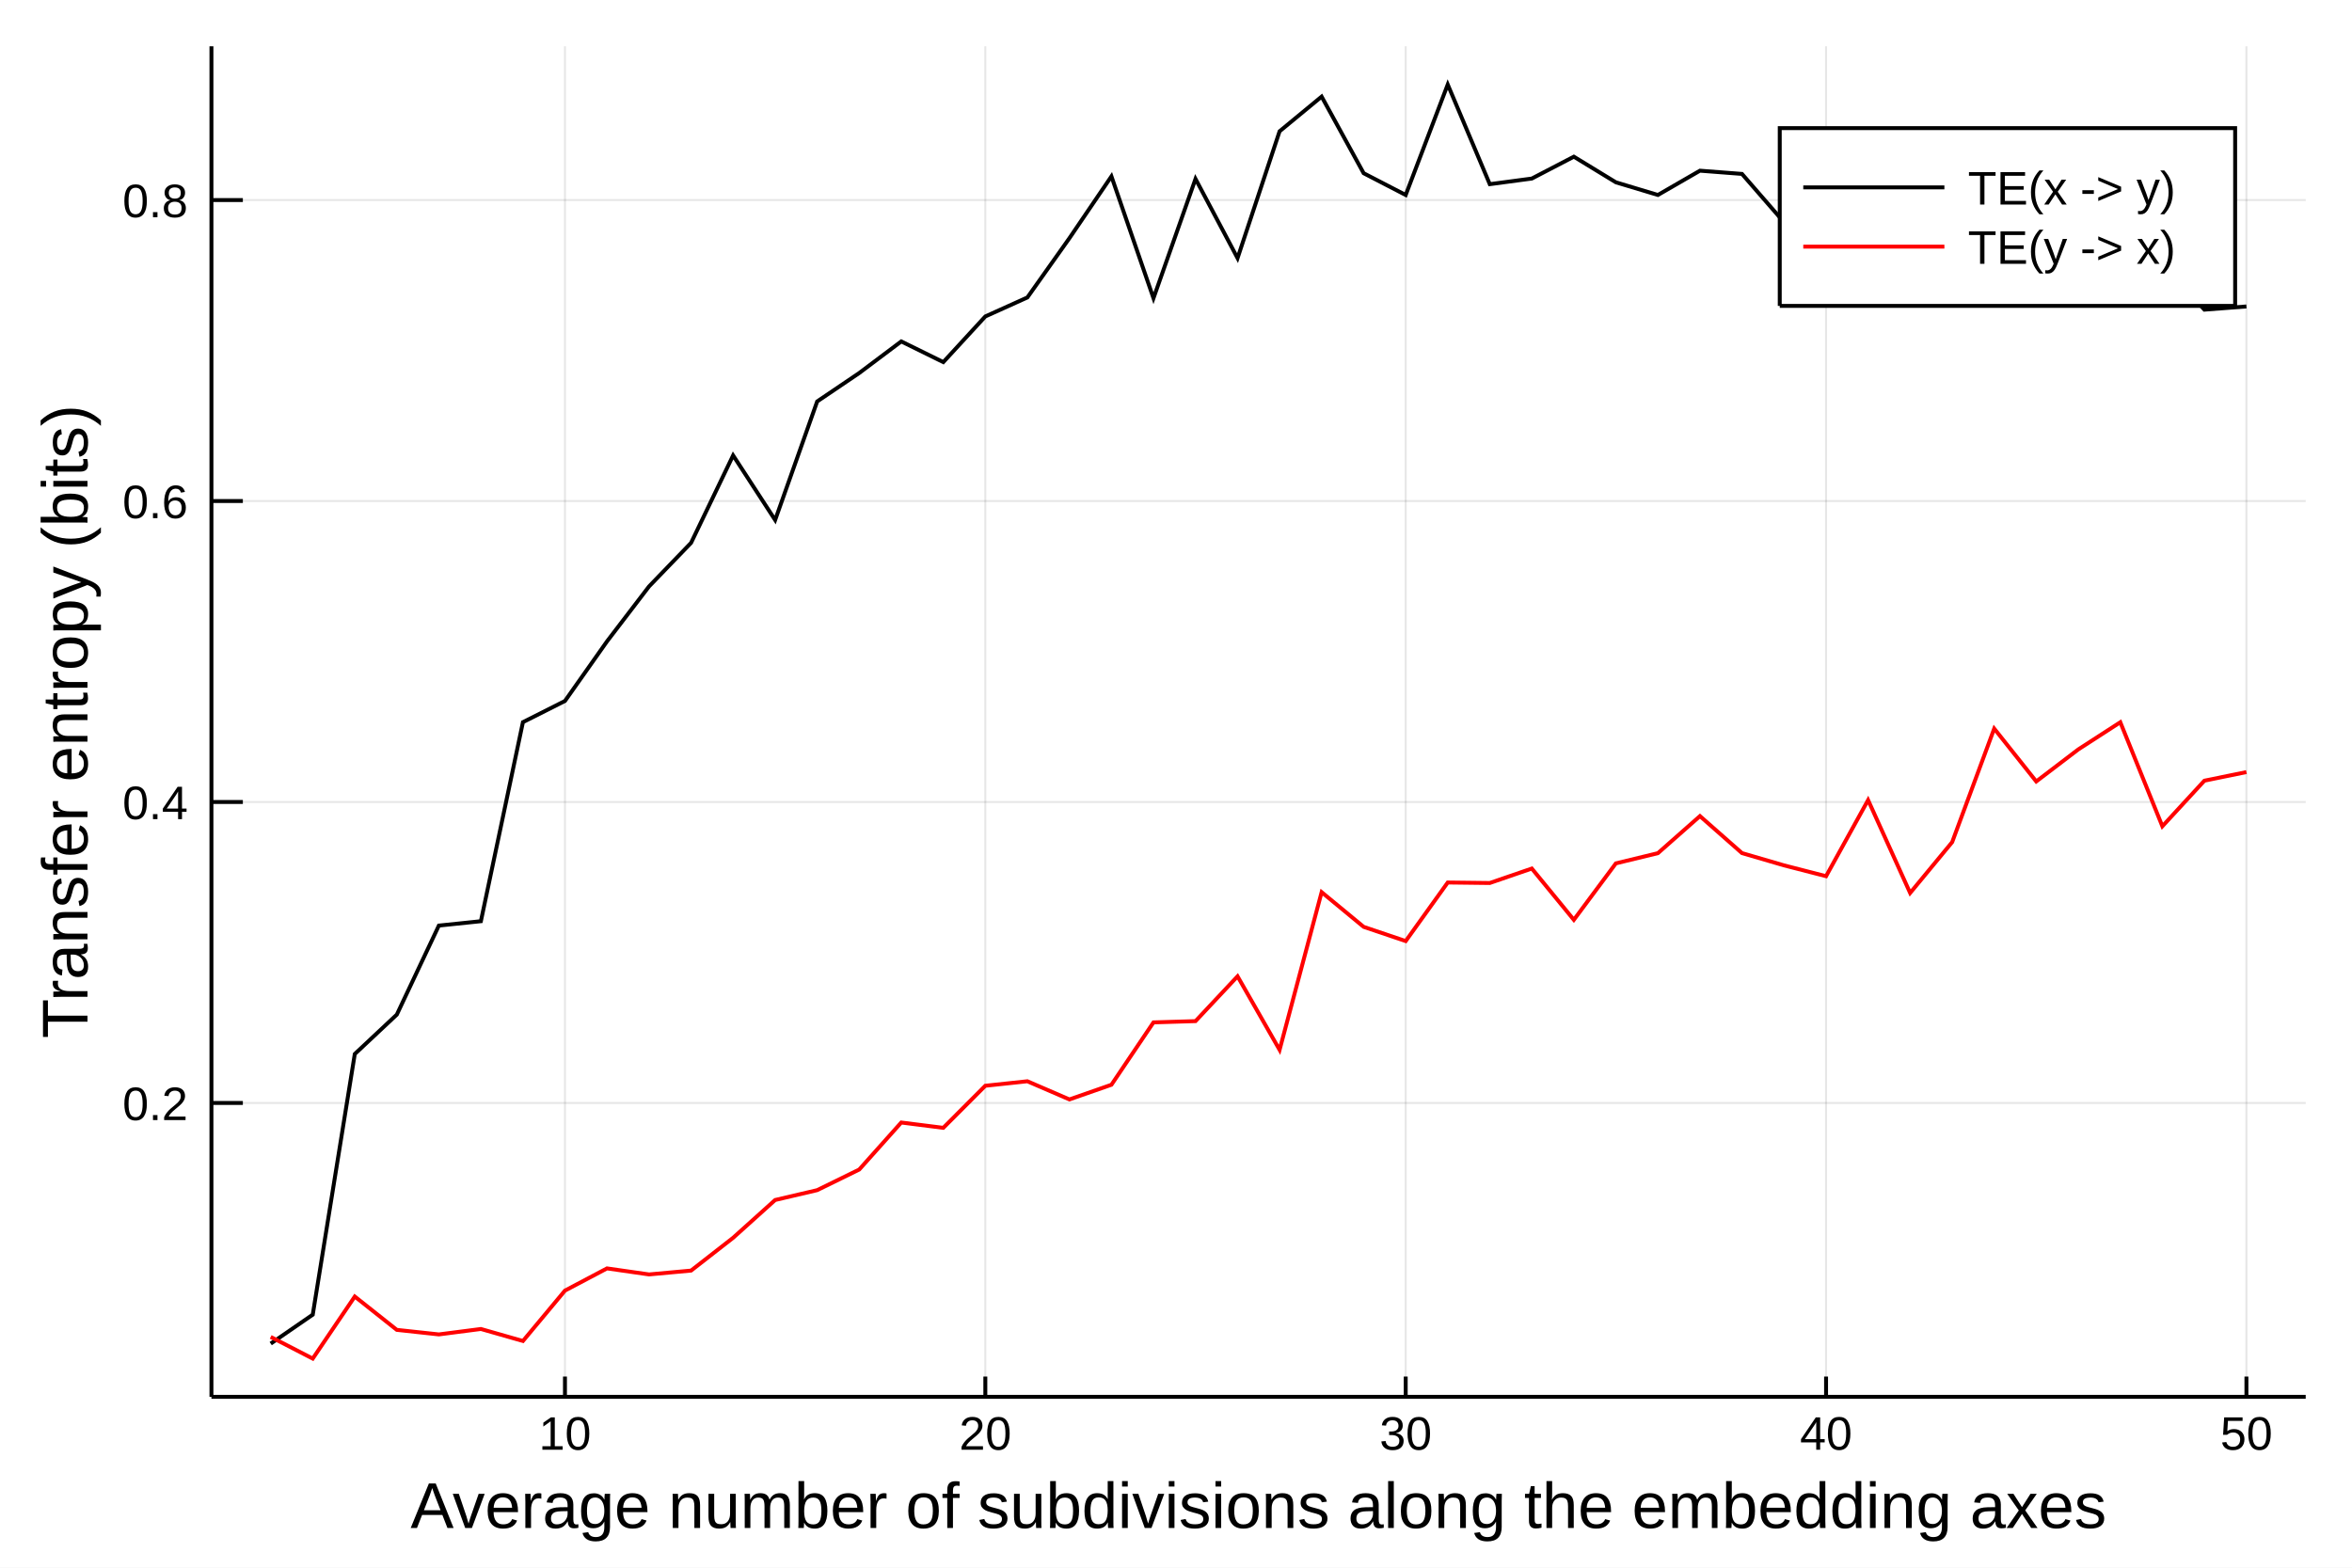
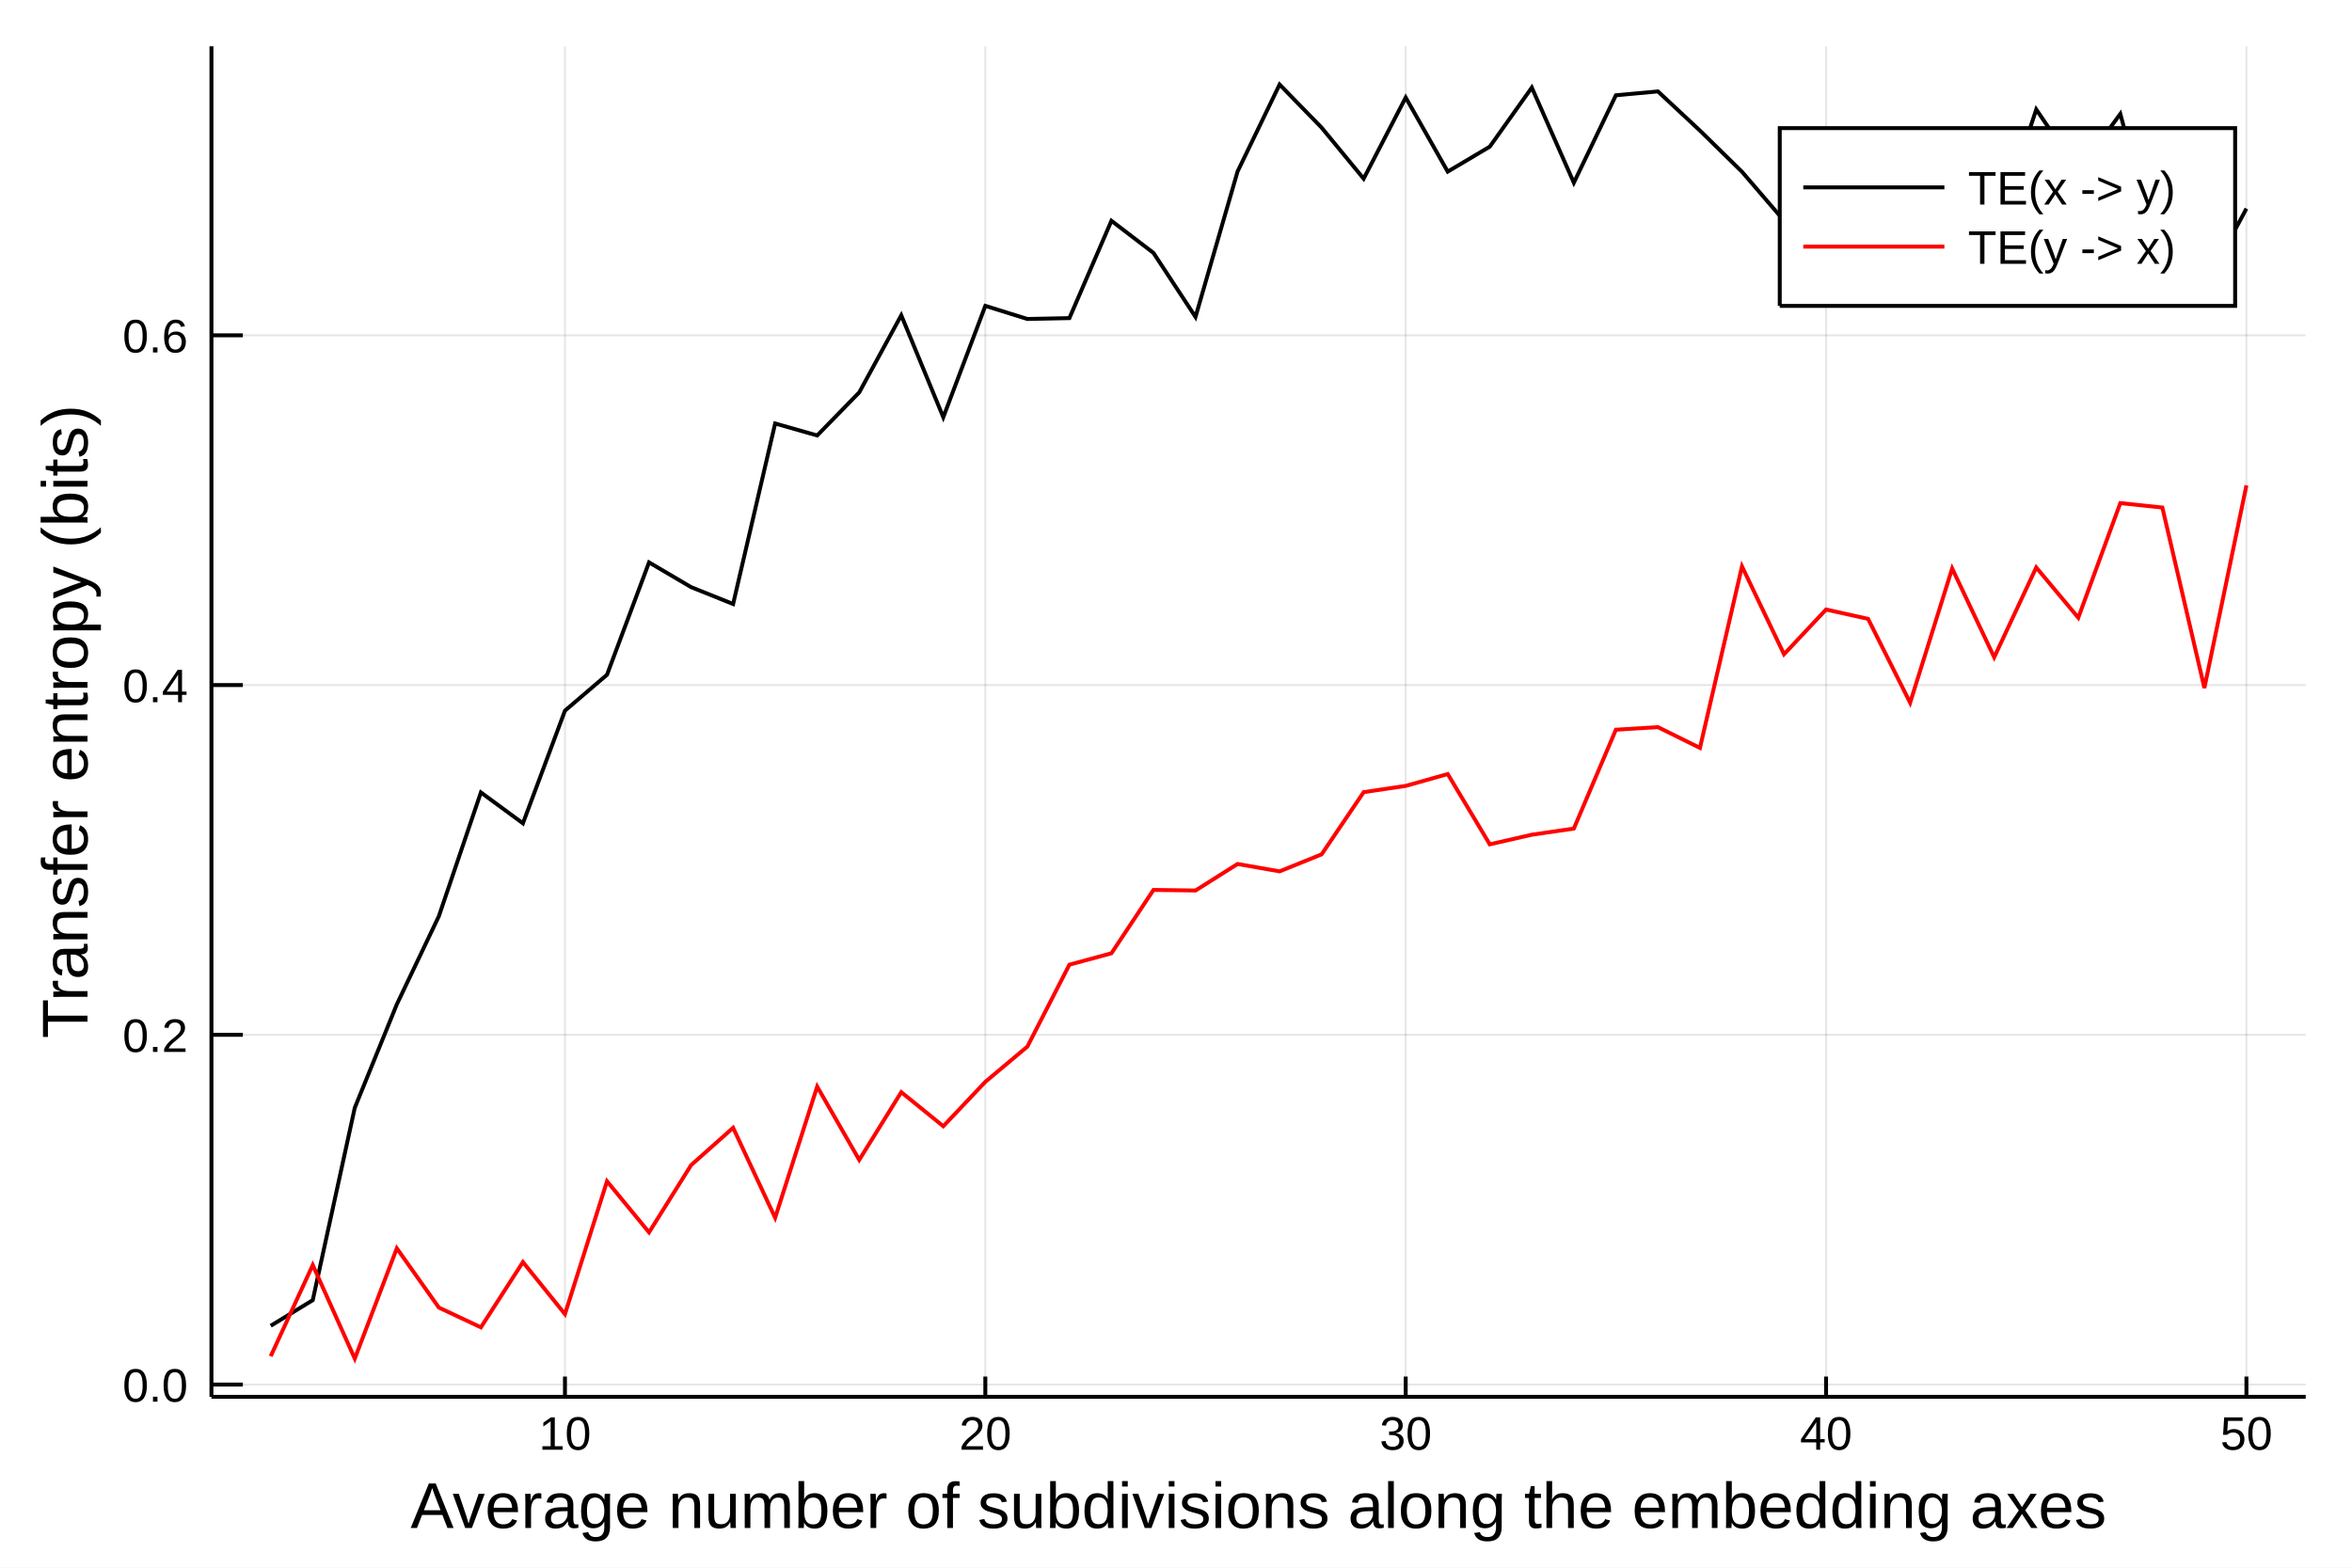
<svg xmlns="http://www.w3.org/2000/svg" width="600" height="400" viewBox="0 0 2400 1600">
  <defs>
-     <clipPath id="clip8600">
+     <clipPath id="clip7500">
      <rect x="0" y="0" width="2400" height="1600" />
    </clipPath>
  </defs>
-   <path clip-path="url(#clip8600)" d=" M0 1600 L2400 1600 L2400 0 L0 0  Z   " fill="#ffffff" fill-rule="evenodd" fill-opacity="1" />
+   <path clip-path="url(#clip7500)" d=" M0 1600 L2400 1600 L2400 0 L0 0  Z   " fill="#ffffff" fill-rule="evenodd" fill-opacity="1" />
  <defs>
-     <clipPath id="clip8601">
+     <clipPath id="clip7501">
      <rect x="480" y="0" width="1681" height="1600" />
    </clipPath>
  </defs>
-   <path clip-path="url(#clip8600)" d=" M215.754 1425.62 L2352.76 1425.62 L2352.76 47.244 L215.754 47.244  Z   " fill="#ffffff" fill-rule="evenodd" fill-opacity="1" />
+   <path clip-path="url(#clip7500)" d=" M215.754 1425.62 L2352.76 1425.62 L2352.76 47.244 L215.754 47.244  Z   " fill="#ffffff" fill-rule="evenodd" fill-opacity="1" />
  <defs>
-     <clipPath id="clip8602">
+     <clipPath id="clip7502">
      <rect x="215" y="47" width="2138" height="1379" />
    </clipPath>
  </defs>
-   <polyline clip-path="url(#clip8602)" style="stroke:#000000; stroke-width:2; stroke-opacity:0.1; fill:none" points="   576.496,1425.62 576.496,47.244    " />
-   <polyline clip-path="url(#clip8602)" style="stroke:#000000; stroke-width:2; stroke-opacity:0.1; fill:none" points="   1005.44,1425.62 1005.44,47.244    " />
-   <polyline clip-path="url(#clip8602)" style="stroke:#000000; stroke-width:2; stroke-opacity:0.1; fill:none" points="   1434.39,1425.62 1434.39,47.244    " />
-   <polyline clip-path="url(#clip8602)" style="stroke:#000000; stroke-width:2; stroke-opacity:0.1; fill:none" points="   1863.33,1425.62 1863.33,47.244    " />
-   <polyline clip-path="url(#clip8602)" style="stroke:#000000; stroke-width:2; stroke-opacity:0.1; fill:none" points="   2292.27,1425.62 2292.27,47.244    " />
-   <polyline clip-path="url(#clip8602)" style="stroke:#000000; stroke-width:2; stroke-opacity:0.1; fill:none" points="   215.754,1125.69 2352.76,1125.69    " />
-   <polyline clip-path="url(#clip8602)" style="stroke:#000000; stroke-width:2; stroke-opacity:0.1; fill:none" points="   215.754,818.521 2352.76,818.521    " />
-   <polyline clip-path="url(#clip8602)" style="stroke:#000000; stroke-width:2; stroke-opacity:0.1; fill:none" points="   215.754,511.351 2352.76,511.351    " />
-   <polyline clip-path="url(#clip8602)" style="stroke:#000000; stroke-width:2; stroke-opacity:0.1; fill:none" points="   215.754,204.181 2352.76,204.181    " />
-   <polyline clip-path="url(#clip8600)" style="stroke:#000000; stroke-width:4; stroke-opacity:1; fill:none" points="   215.754,1425.62 2352.76,1425.62    " />
-   <polyline clip-path="url(#clip8600)" style="stroke:#000000; stroke-width:4; stroke-opacity:1; fill:none" points="   215.754,1425.62 215.754,47.244    " />
-   <polyline clip-path="url(#clip8600)" style="stroke:#000000; stroke-width:4; stroke-opacity:1; fill:none" points="   576.496,1425.62 576.496,1404.94    " />
-   <polyline clip-path="url(#clip8600)" style="stroke:#000000; stroke-width:4; stroke-opacity:1; fill:none" points="   1005.44,1425.62 1005.44,1404.94    " />
-   <polyline clip-path="url(#clip8600)" style="stroke:#000000; stroke-width:4; stroke-opacity:1; fill:none" points="   1434.39,1425.62 1434.39,1404.94    " />
-   <polyline clip-path="url(#clip8600)" style="stroke:#000000; stroke-width:4; stroke-opacity:1; fill:none" points="   1863.33,1425.62 1863.33,1404.94    " />
-   <polyline clip-path="url(#clip8600)" style="stroke:#000000; stroke-width:4; stroke-opacity:1; fill:none" points="   2292.27,1425.62 2292.27,1404.94    " />
-   <polyline clip-path="url(#clip8600)" style="stroke:#000000; stroke-width:4; stroke-opacity:1; fill:none" points="   215.754,1125.69 247.809,1125.69    " />
-   <polyline clip-path="url(#clip8600)" style="stroke:#000000; stroke-width:4; stroke-opacity:1; fill:none" points="   215.754,818.521 247.809,818.521    " />
-   <polyline clip-path="url(#clip8600)" style="stroke:#000000; stroke-width:4; stroke-opacity:1; fill:none" points="   215.754,511.351 247.809,511.351    " />
-   <polyline clip-path="url(#clip8600)" style="stroke:#000000; stroke-width:4; stroke-opacity:1; fill:none" points="   215.754,204.181 247.809,204.181    " />
-   <g clip-path="url(#clip8600)">
+   <polyline clip-path="url(#clip7502)" style="stroke:#000000; stroke-width:2; stroke-opacity:0.1; fill:none" points="   576.496,1425.62 576.496,47.244    " />
+   <polyline clip-path="url(#clip7502)" style="stroke:#000000; stroke-width:2; stroke-opacity:0.1; fill:none" points="   1005.44,1425.62 1005.44,47.244    " />
+   <polyline clip-path="url(#clip7502)" style="stroke:#000000; stroke-width:2; stroke-opacity:0.1; fill:none" points="   1434.39,1425.62 1434.39,47.244    " />
+   <polyline clip-path="url(#clip7502)" style="stroke:#000000; stroke-width:2; stroke-opacity:0.1; fill:none" points="   1863.33,1425.62 1863.33,47.244    " />
+   <polyline clip-path="url(#clip7502)" style="stroke:#000000; stroke-width:2; stroke-opacity:0.1; fill:none" points="   2292.27,1425.62 2292.27,47.244    " />
+   <polyline clip-path="url(#clip7502)" style="stroke:#000000; stroke-width:2; stroke-opacity:0.1; fill:none" points="   215.754,1413.09 2352.76,1413.09    " />
+   <polyline clip-path="url(#clip7502)" style="stroke:#000000; stroke-width:2; stroke-opacity:0.1; fill:none" points="   215.754,1056.13 2352.76,1056.13    " />
+   <polyline clip-path="url(#clip7502)" style="stroke:#000000; stroke-width:2; stroke-opacity:0.1; fill:none" points="   215.754,699.175 2352.76,699.175    " />
+   <polyline clip-path="url(#clip7502)" style="stroke:#000000; stroke-width:2; stroke-opacity:0.1; fill:none" points="   215.754,342.217 2352.76,342.217    " />
+   <polyline clip-path="url(#clip7500)" style="stroke:#000000; stroke-width:4; stroke-opacity:1; fill:none" points="   215.754,1425.62 2352.76,1425.62    " />
+   <polyline clip-path="url(#clip7500)" style="stroke:#000000; stroke-width:4; stroke-opacity:1; fill:none" points="   215.754,1425.62 215.754,47.244    " />
+   <polyline clip-path="url(#clip7500)" style="stroke:#000000; stroke-width:4; stroke-opacity:1; fill:none" points="   576.496,1425.62 576.496,1404.94    " />
+   <polyline clip-path="url(#clip7500)" style="stroke:#000000; stroke-width:4; stroke-opacity:1; fill:none" points="   1005.44,1425.62 1005.44,1404.94    " />
+   <polyline clip-path="url(#clip7500)" style="stroke:#000000; stroke-width:4; stroke-opacity:1; fill:none" points="   1434.39,1425.62 1434.39,1404.94    " />
+   <polyline clip-path="url(#clip7500)" style="stroke:#000000; stroke-width:4; stroke-opacity:1; fill:none" points="   1863.33,1425.62 1863.33,1404.94    " />
+   <polyline clip-path="url(#clip7500)" style="stroke:#000000; stroke-width:4; stroke-opacity:1; fill:none" points="   2292.27,1425.62 2292.27,1404.94    " />
+   <polyline clip-path="url(#clip7500)" style="stroke:#000000; stroke-width:4; stroke-opacity:1; fill:none" points="   215.754,1413.09 247.809,1413.09    " />
+   <polyline clip-path="url(#clip7500)" style="stroke:#000000; stroke-width:4; stroke-opacity:1; fill:none" points="   215.754,1056.13 247.809,1056.13    " />
+   <polyline clip-path="url(#clip7500)" style="stroke:#000000; stroke-width:4; stroke-opacity:1; fill:none" points="   215.754,699.175 247.809,699.175    " />
+   <polyline clip-path="url(#clip7500)" style="stroke:#000000; stroke-width:4; stroke-opacity:1; fill:none" points="   215.754,342.217 247.809,342.217    " />
+   <g clip-path="url(#clip7500)">
    <text style="fill:#000000; fill-opacity:1; font-family:Arial,Helvetica Neue,Helvetica,sans-serif; font-size:48px; text-anchor:middle;" transform="rotate(0, 576.496, 1479.62)" x="576.496" y="1479.62">10</text>
  </g>
-   <g clip-path="url(#clip8600)">
+   <g clip-path="url(#clip7500)">
    <text style="fill:#000000; fill-opacity:1; font-family:Arial,Helvetica Neue,Helvetica,sans-serif; font-size:48px; text-anchor:middle;" transform="rotate(0, 1005.44, 1479.62)" x="1005.44" y="1479.62">20</text>
  </g>
-   <g clip-path="url(#clip8600)">
+   <g clip-path="url(#clip7500)">
    <text style="fill:#000000; fill-opacity:1; font-family:Arial,Helvetica Neue,Helvetica,sans-serif; font-size:48px; text-anchor:middle;" transform="rotate(0, 1434.39, 1479.62)" x="1434.39" y="1479.62">30</text>
  </g>
-   <g clip-path="url(#clip8600)">
+   <g clip-path="url(#clip7500)">
    <text style="fill:#000000; fill-opacity:1; font-family:Arial,Helvetica Neue,Helvetica,sans-serif; font-size:48px; text-anchor:middle;" transform="rotate(0, 1863.33, 1479.62)" x="1863.33" y="1479.62">40</text>
  </g>
-   <g clip-path="url(#clip8600)">
+   <g clip-path="url(#clip7500)">
    <text style="fill:#000000; fill-opacity:1; font-family:Arial,Helvetica Neue,Helvetica,sans-serif; font-size:48px; text-anchor:middle;" transform="rotate(0, 2292.27, 1479.62)" x="2292.27" y="1479.62">50</text>
  </g>
-   <g clip-path="url(#clip8600)">
-     <text style="fill:#000000; fill-opacity:1; font-family:Arial,Helvetica Neue,Helvetica,sans-serif; font-size:48px; text-anchor:end;" transform="rotate(0, 191.754, 1143.19)" x="191.754" y="1143.19">0.2</text>
+   <g clip-path="url(#clip7500)">
+     <text style="fill:#000000; fill-opacity:1; font-family:Arial,Helvetica Neue,Helvetica,sans-serif; font-size:48px; text-anchor:end;" transform="rotate(0, 191.754, 1430.59)" x="191.754" y="1430.59">0.0</text>
  </g>
-   <g clip-path="url(#clip8600)">
-     <text style="fill:#000000; fill-opacity:1; font-family:Arial,Helvetica Neue,Helvetica,sans-serif; font-size:48px; text-anchor:end;" transform="rotate(0, 191.754, 836.021)" x="191.754" y="836.021">0.4</text>
+   <g clip-path="url(#clip7500)">
+     <text style="fill:#000000; fill-opacity:1; font-family:Arial,Helvetica Neue,Helvetica,sans-serif; font-size:48px; text-anchor:end;" transform="rotate(0, 191.754, 1073.63)" x="191.754" y="1073.63">0.2</text>
  </g>
-   <g clip-path="url(#clip8600)">
-     <text style="fill:#000000; fill-opacity:1; font-family:Arial,Helvetica Neue,Helvetica,sans-serif; font-size:48px; text-anchor:end;" transform="rotate(0, 191.754, 528.851)" x="191.754" y="528.851">0.6</text>
+   <g clip-path="url(#clip7500)">
+     <text style="fill:#000000; fill-opacity:1; font-family:Arial,Helvetica Neue,Helvetica,sans-serif; font-size:48px; text-anchor:end;" transform="rotate(0, 191.754, 716.675)" x="191.754" y="716.675">0.4</text>
  </g>
-   <g clip-path="url(#clip8600)">
-     <text style="fill:#000000; fill-opacity:1; font-family:Arial,Helvetica Neue,Helvetica,sans-serif; font-size:48px; text-anchor:end;" transform="rotate(0, 191.754, 221.681)" x="191.754" y="221.681">0.8</text>
+   <g clip-path="url(#clip7500)">
+     <text style="fill:#000000; fill-opacity:1; font-family:Arial,Helvetica Neue,Helvetica,sans-serif; font-size:48px; text-anchor:end;" transform="rotate(0, 191.754, 359.717)" x="191.754" y="359.717">0.6</text>
  </g>
-   <g clip-path="url(#clip8600)">
+   <g clip-path="url(#clip7500)">
    <text style="fill:#000000; fill-opacity:1; font-family:Arial,Helvetica Neue,Helvetica,sans-serif; font-size:66px; text-anchor:middle;" transform="rotate(0, 1284.25, 1559.48)" x="1284.25" y="1559.48">Average number of subdivisions along the embedding axes</text>
  </g>
-   <g clip-path="url(#clip8600)">
+   <g clip-path="url(#clip7500)">
    <text style="fill:#000000; fill-opacity:1; font-family:Arial,Helvetica Neue,Helvetica,sans-serif; font-size:66px; text-anchor:middle;" transform="rotate(-90, 89.2861, 736.431)" x="89.286" y="736.431">Transfer entropy (bits)</text>
  </g>
-   <polyline clip-path="url(#clip8602)" style="stroke:#000000; stroke-width:4; stroke-opacity:1; fill:none" points="   276.235,1371.3 319.13,1341.76 362.024,1075.73 404.919,1035.51 447.813,944.659 490.708,940.191 533.602,737.053 576.496,715.407 619.391,654.609 662.285,598.51    705.18,554.045 748.074,464.796 790.969,530.732 833.863,409.714 876.758,380.708 919.652,348.458 962.547,369.58 1005.44,322.959 1048.34,303.598 1091.23,243.1    1134.12,179.984 1177.02,304.361 1219.91,182.567 1262.81,263.45 1305.7,134 1348.6,98.598 1391.49,176.795 1434.39,199 1477.28,86.255 1520.17,187.965    1563.07,182.236 1605.96,159.91 1648.86,186.075 1691.75,198.981 1734.65,174.201 1777.54,177.504 1820.44,226.831 1863.33,188.02 1906.22,180.385 1949.12,222.576    1992.01,289.948 2034.91,190.642 2077.8,305.019 2120.7,293.878 2163.59,308.124 2206.49,269.643 2249.38,316.048 2292.27,312.764    " />
-   <polyline clip-path="url(#clip8602)" style="stroke:#ff0000; stroke-width:4; stroke-opacity:1; fill:none" points="   276.235,1364.48 319.13,1386.61 362.024,1323.26 404.919,1357.28 447.813,1361.92 490.708,1356.38 533.602,1368.64 576.496,1317.2 619.391,1294.54 662.285,1300.7    705.18,1296.77 748.074,1263.31 790.969,1224.73 833.863,1214.68 876.758,1193.64 919.652,1145.65 962.547,1151.08 1005.44,1108.14 1048.34,1103.55 1091.23,1122.09    1134.12,1107.11 1177.02,1043.46 1219.91,1042.17 1262.81,996.441 1305.7,1071.51 1348.6,910.553 1391.49,945.959 1434.39,960.465 1477.28,900.692 1520.17,901.205    1563.07,886.436 1605.96,938.797 1648.86,881.155 1691.75,870.749 1734.65,832.92 1777.54,870.685 1820.44,883.216 1863.33,894.256 1906.22,816.568 1949.12,911.377    1992.01,859.479 2034.91,743.618 2077.8,797.559 2120.7,764.853 2163.59,737.138 2206.49,843.316 2249.38,796.777 2292.27,787.991    " />
-   <path clip-path="url(#clip8600)" d=" M1816.07 312.204 L2280.76 312.204 L2280.76 130.764 L1816.07 130.764  Z   " fill="#ffffff" fill-rule="evenodd" fill-opacity="1" />
-   <polyline clip-path="url(#clip8600)" style="stroke:#000000; stroke-width:4; stroke-opacity:1; fill:none" points="   1816.07,312.204 2280.76,312.204 2280.76,130.764 1816.07,130.764 1816.07,312.204    " />
-   <polyline clip-path="url(#clip8600)" style="stroke:#000000; stroke-width:4; stroke-opacity:1; fill:none" points="   1840.07,191.244 1984.07,191.244    " />
-   <g clip-path="url(#clip8600)">
+   <polyline clip-path="url(#clip7502)" style="stroke:#000000; stroke-width:4; stroke-opacity:1; fill:none" points="   276.235,1353.12 319.13,1326.95 362.024,1130.59 404.919,1025.05 447.813,935.074 490.708,808.768 533.602,840.285 576.496,725.314 619.391,688.66 662.285,573.987    705.18,599.228 748.074,616.462 790.969,432.226 833.863,444.438 876.758,400.508 919.652,321.784 962.547,425.844 1005.44,312.18 1048.34,325.551 1091.23,324.655    1134.12,225.337 1177.02,258.142 1219.91,323.47 1262.81,175.08 1305.7,86.255 1348.6,130.29 1391.49,182.362 1434.39,99.525 1477.28,175.158 1520.17,149.699    1563.07,89.38 1605.96,186.496 1648.86,97.249 1691.75,93.285 1734.65,133.3 1777.54,175.317 1820.44,225.211 1863.33,192.043 1906.22,156.262 1949.12,231.579    1992.01,174.054 2034.91,241.741 2077.8,111.705 2120.7,174.721 2163.59,116.238 2206.49,275.806 2249.38,292.825 2292.27,212.903    " />
+   <polyline clip-path="url(#clip7502)" style="stroke:#ff0000; stroke-width:4; stroke-opacity:1; fill:none" points="   276.235,1384.21 319.13,1291.1 362.024,1386.61 404.919,1274.05 447.813,1334.51 490.708,1354.7 533.602,1288.09 576.496,1341.21 619.391,1205.61 662.285,1257.74    705.18,1189.17 748.074,1151.02 790.969,1242.87 833.863,1108.99 876.758,1183.8 919.652,1114.68 962.547,1149.44 1005.44,1104.13 1048.34,1068.14 1091.23,984.557    1134.12,972.943 1177.02,908.27 1219.91,908.851 1262.81,881.803 1305.7,889.324 1348.6,871.949 1391.49,808.48 1434.39,802.085 1477.28,789.996 1520.17,861.725    1563.07,851.92 1605.96,845.651 1648.86,744.756 1691.75,742.116 1734.65,763.326 1777.54,578.088 1820.44,667.745 1863.33,622.091 1906.22,631.629 1949.12,717.21    1992.01,580.189 2034.91,670.832 2077.8,579.154 2120.7,630.447 2163.59,513.468 2206.49,517.99 2249.38,702.173 2292.27,495.378    " />
+   <path clip-path="url(#clip7500)" d=" M1816.07 312.204 L2280.76 312.204 L2280.76 130.764 L1816.07 130.764  Z   " fill="#ffffff" fill-rule="evenodd" fill-opacity="1" />
+   <polyline clip-path="url(#clip7500)" style="stroke:#000000; stroke-width:4; stroke-opacity:1; fill:none" points="   1816.07,312.204 2280.76,312.204 2280.76,130.764 1816.07,130.764 1816.07,312.204    " />
+   <polyline clip-path="url(#clip7500)" style="stroke:#000000; stroke-width:4; stroke-opacity:1; fill:none" points="   1840.07,191.244 1984.07,191.244    " />
+   <g clip-path="url(#clip7500)">
    <text style="fill:#000000; fill-opacity:1; font-family:Arial,Helvetica Neue,Helvetica,sans-serif; font-size:48px; text-anchor:start;" transform="rotate(0, 2008.07, 208.744)" x="2008.07" y="208.744">TE(x -&gt; y)</text>
  </g>
-   <polyline clip-path="url(#clip8600)" style="stroke:#ff0000; stroke-width:4; stroke-opacity:1; fill:none" points="   1840.07,251.724 1984.07,251.724    " />
-   <g clip-path="url(#clip8600)">
+   <polyline clip-path="url(#clip7500)" style="stroke:#ff0000; stroke-width:4; stroke-opacity:1; fill:none" points="   1840.07,251.724 1984.07,251.724    " />
+   <g clip-path="url(#clip7500)">
    <text style="fill:#000000; fill-opacity:1; font-family:Arial,Helvetica Neue,Helvetica,sans-serif; font-size:48px; text-anchor:start;" transform="rotate(0, 2008.07, 269.224)" x="2008.07" y="269.224">TE(y -&gt; x)</text>
  </g>
</svg>
